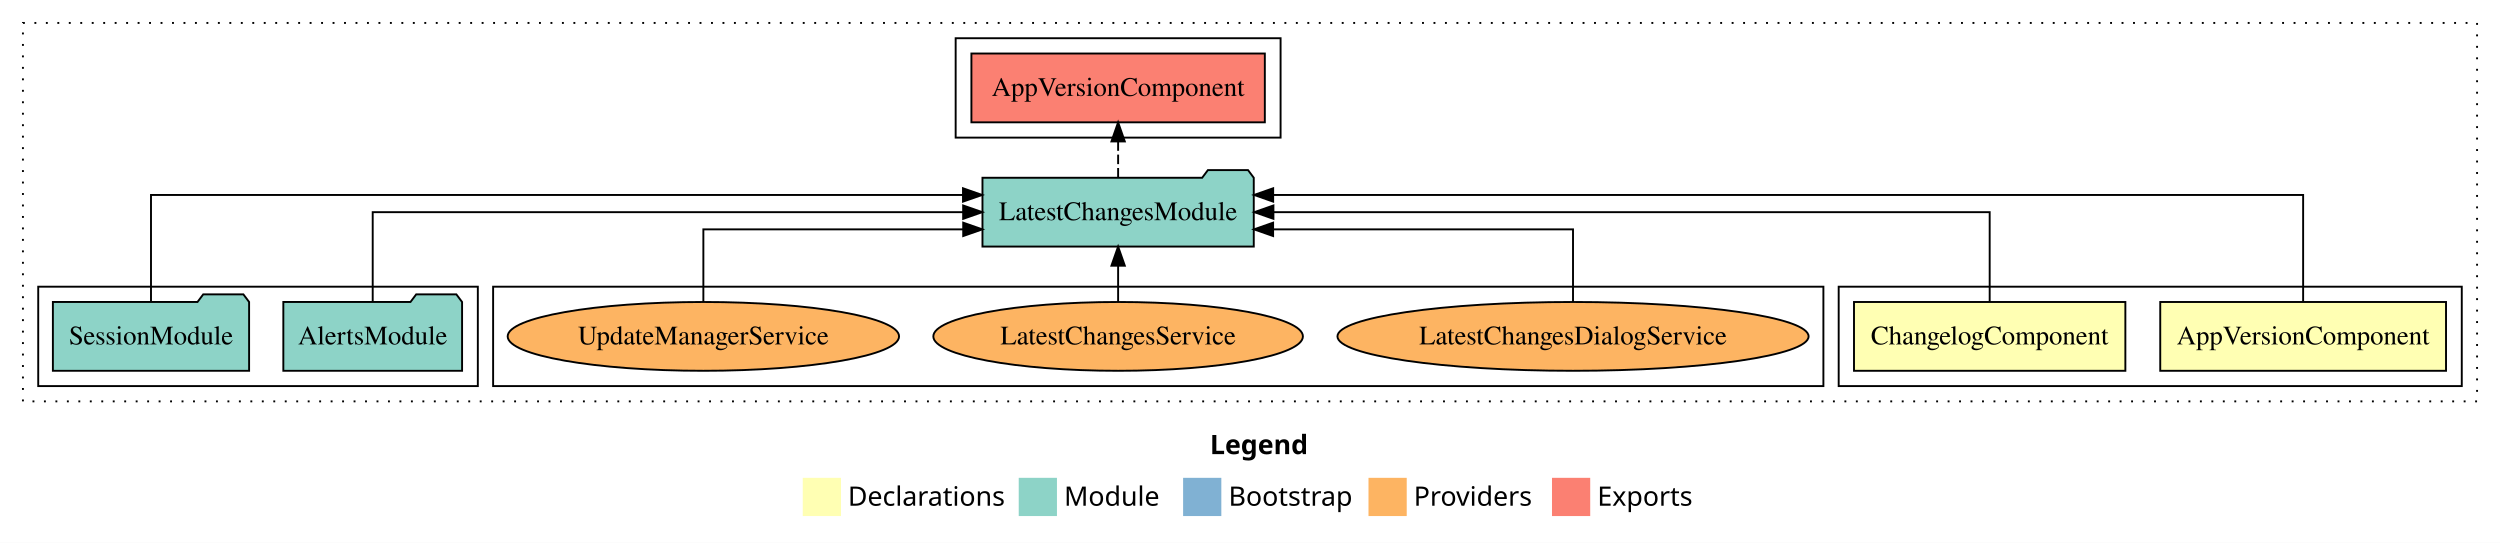
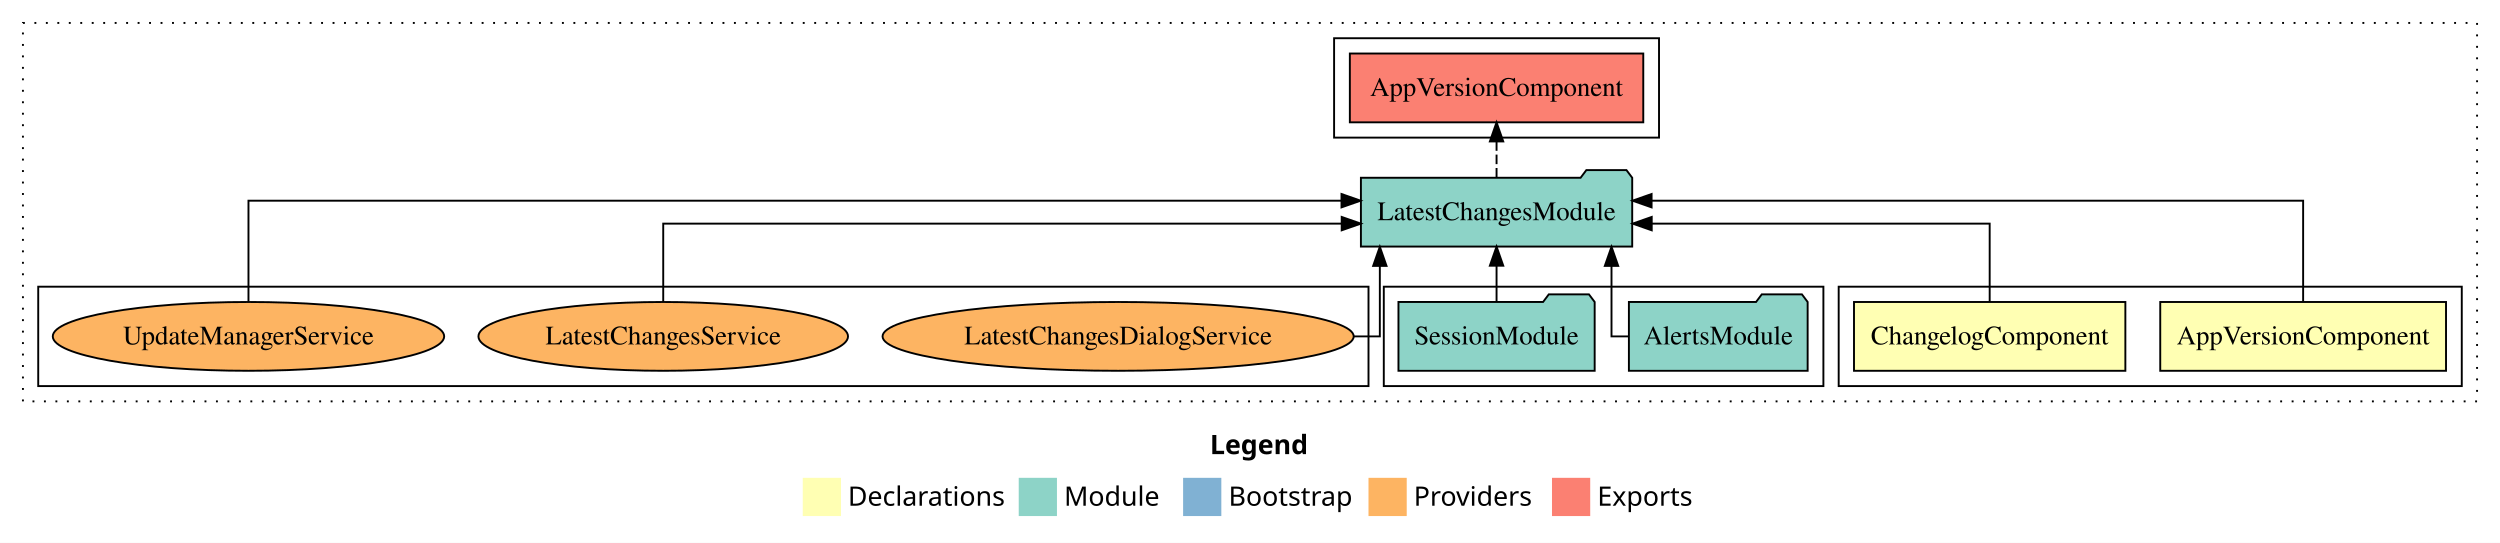
<svg xmlns="http://www.w3.org/2000/svg" width="1308pt" height="284pt" viewBox="0.00 0.00 1308.00 284.00">
  <g id="graph0" class="graph" transform="scale(1 1) rotate(0) translate(4 280)">
    <polygon fill="white" stroke="transparent" points="-4,4 -4,-280 1304,-280 1304,4 -4,4" />
    <text text-anchor="start" x="629.01" y="-42.4" font-family="sans-serif" font-weight="bold" font-size="14.00">Legend</text>
    <polygon fill="#ffffb3" stroke="transparent" points="416,-10 416,-30 436,-30 436,-10 416,-10" />
    <text text-anchor="start" x="439.63" y="-15.4" font-family="sans-serif" font-size="14.00">  Declarations</text>
    <polygon fill="#8dd3c7" stroke="transparent" points="529,-10 529,-30 549,-30 549,-10 529,-10" />
    <text text-anchor="start" x="552.73" y="-15.4" font-family="sans-serif" font-size="14.00">  Module</text>
    <polygon fill="#80b1d3" stroke="transparent" points="615,-10 615,-30 635,-30 635,-10 615,-10" />
    <text text-anchor="start" x="638.78" y="-15.4" font-family="sans-serif" font-size="14.00">  Bootstrap</text>
    <polygon fill="#fdb462" stroke="transparent" points="712,-10 712,-30 732,-30 732,-10 712,-10" />
    <text text-anchor="start" x="735.67" y="-15.4" font-family="sans-serif" font-size="14.00">  Providers</text>
    <polygon fill="#fb8072" stroke="transparent" points="808,-10 808,-30 828,-30 828,-10 808,-10" />
    <text text-anchor="start" x="831.73" y="-15.4" font-family="sans-serif" font-size="14.00">  Exports</text>
    <g id="clust1" class="cluster">
      <polygon fill="none" stroke="black" stroke-dasharray="1,5" points="8,-70 8,-268 1292,-268 1292,-70 8,-70" />
    </g>
-     <g id="clust6" class="cluster">
-       <polygon fill="none" stroke="black" points="496,-208 496,-260 666,-260 666,-208 496,-208" />
-     </g>
    <g id="clust2" class="cluster">
      <polygon fill="none" stroke="black" points="958,-78 958,-130 1284,-130 1284,-78 958,-78" />
    </g>
-     <g id="clust8" class="cluster">
-       <polygon fill="none" stroke="black" points="254,-78 254,-130 950,-130 950,-78 254,-78" />
+     <g id="clust6" class="cluster">
+       <polygon fill="none" stroke="black" points="694,-208 694,-260 864,-260 864,-208 694,-208" />
    </g>
    <g id="clust5" class="cluster">
-       <polygon fill="none" stroke="black" points="16,-78 16,-130 246,-130 246,-78 16,-78" />
+       <polygon fill="none" stroke="black" points="720,-78 720,-130 950,-130 950,-78 720,-78" />
+     </g>
+     <g id="clust8" class="cluster">
+       <polygon fill="none" stroke="black" points="16,-78 16,-130 712,-130 712,-78 16,-78" />
    </g>
    <g id="node1" class="node">
      <polygon fill="#ffffb3" stroke="black" points="1275.76,-122 1126.24,-122 1126.24,-86 1275.76,-86 1275.76,-122" />
      <text text-anchor="middle" x="1201" y="-99.8" font-family="Times,serif" font-size="14.00">AppVersionComponent</text>
    </g>
    <g id="node3" class="node">
-       <polygon fill="#8dd3c7" stroke="black" points="651.97,-187 648.97,-191 627.97,-191 624.97,-187 510.03,-187 510.03,-151 651.97,-151 651.97,-187" />
-       <text text-anchor="middle" x="581" y="-164.8" font-family="Times,serif" font-size="14.00">LatestChangesModule</text>
+       <polygon fill="#8dd3c7" stroke="black" points="849.97,-187 846.97,-191 825.97,-191 822.97,-187 708.03,-187 708.03,-151 849.97,-151 849.97,-187" />
+       <text text-anchor="middle" x="779" y="-164.8" font-family="Times,serif" font-size="14.00">LatestChangesModule</text>
    </g>
    <g id="edge1" class="edge">
-       <path fill="none" stroke="black" d="M1201,-122.29C1201,-144.21 1201,-178 1201,-178 1201,-178 662.12,-178 662.12,-178" />
-       <polygon fill="black" stroke="black" points="662.12,-174.5 652.12,-178 662.12,-181.5 662.12,-174.5" />
+       <path fill="none" stroke="black" d="M1201,-122.28C1201,-143.32 1201,-175 1201,-175 1201,-175 860.11,-175 860.11,-175" />
+       <polygon fill="black" stroke="black" points="860.11,-171.5 850.11,-175 860.11,-178.5 860.11,-171.5" />
    </g>
    <g id="node2" class="node">
      <polygon fill="#ffffb3" stroke="black" points="1107.99,-122 966.01,-122 966.01,-86 1107.99,-86 1107.99,-122" />
      <text text-anchor="middle" x="1037" y="-99.8" font-family="Times,serif" font-size="14.00">ChangelogComponent</text>
    </g>
    <g id="edge2" class="edge">
-       <path fill="none" stroke="black" d="M1037,-122.11C1037,-141.34 1037,-169 1037,-169 1037,-169 662.25,-169 662.25,-169" />
-       <polygon fill="black" stroke="black" points="662.25,-165.5 652.25,-169 662.25,-172.5 662.25,-165.5" />
+       <path fill="none" stroke="black" d="M1037,-122.02C1037,-139.37 1037,-163 1037,-163 1037,-163 860.18,-163 860.18,-163" />
+       <polygon fill="black" stroke="black" points="860.18,-159.5 850.18,-163 860.18,-166.5 860.18,-159.5" />
    </g>
    <g id="node6" class="node">
-       <polygon fill="#fb8072" stroke="black" points="657.76,-252 504.24,-252 504.24,-216 657.76,-216 657.76,-252" />
-       <text text-anchor="middle" x="581" y="-229.8" font-family="Times,serif" font-size="14.00">AppVersionComponent </text>
+       <polygon fill="#fb8072" stroke="black" points="855.76,-252 702.24,-252 702.24,-216 855.76,-216 855.76,-252" />
+       <text text-anchor="middle" x="779" y="-229.8" font-family="Times,serif" font-size="14.00">AppVersionComponent </text>
    </g>
    <g id="edge5" class="edge">
-       <path fill="none" stroke="black" stroke-dasharray="5,2" d="M581,-187.11C581,-187.11 581,-205.99 581,-205.99" />
-       <polygon fill="black" stroke="black" points="577.5,-205.99 581,-215.99 584.5,-205.99 577.5,-205.99" />
+       <path fill="none" stroke="black" stroke-dasharray="5,2" d="M779,-187.11C779,-187.11 779,-205.99 779,-205.99" />
+       <polygon fill="black" stroke="black" points="775.5,-205.99 779,-215.99 782.5,-205.99 775.5,-205.99" />
    </g>
    <g id="node4" class="node">
-       <polygon fill="#8dd3c7" stroke="black" points="237.76,-122 234.76,-126 213.76,-126 210.76,-122 144.24,-122 144.24,-86 237.76,-86 237.76,-122" />
-       <text text-anchor="middle" x="191" y="-99.8" font-family="Times,serif" font-size="14.00">AlertsModule</text>
+       <polygon fill="#8dd3c7" stroke="black" points="941.76,-122 938.76,-126 917.76,-126 914.76,-122 848.24,-122 848.24,-86 941.76,-86 941.76,-122" />
+       <text text-anchor="middle" x="895" y="-99.8" font-family="Times,serif" font-size="14.00">AlertsModule</text>
    </g>
    <g id="edge3" class="edge">
-       <path fill="none" stroke="black" d="M191,-122.11C191,-141.34 191,-169 191,-169 191,-169 499.92,-169 499.92,-169" />
-       <polygon fill="black" stroke="black" points="499.92,-172.5 509.92,-169 499.92,-165.5 499.92,-172.5" />
+       <path fill="none" stroke="black" d="M848.12,-104C842.74,-104 839.14,-104 839.14,-104 839.14,-104 839.14,-140.89 839.14,-140.89" />
+       <polygon fill="black" stroke="black" points="835.64,-140.89 839.14,-150.89 842.64,-140.89 835.64,-140.89" />
    </g>
    <g id="node5" class="node">
-       <polygon fill="#8dd3c7" stroke="black" points="126.33,-122 123.33,-126 102.33,-126 99.33,-122 23.67,-122 23.67,-86 126.33,-86 126.33,-122" />
-       <text text-anchor="middle" x="75" y="-99.8" font-family="Times,serif" font-size="14.00">SessionModule</text>
+       <polygon fill="#8dd3c7" stroke="black" points="830.33,-122 827.33,-126 806.33,-126 803.33,-122 727.67,-122 727.67,-86 830.33,-86 830.33,-122" />
+       <text text-anchor="middle" x="779" y="-99.8" font-family="Times,serif" font-size="14.00">SessionModule</text>
    </g>
    <g id="edge4" class="edge">
-       <path fill="none" stroke="black" d="M75,-122.29C75,-144.21 75,-178 75,-178 75,-178 499.84,-178 499.84,-178" />
-       <polygon fill="black" stroke="black" points="499.84,-181.5 509.84,-178 499.84,-174.5 499.84,-181.5" />
+       <path fill="none" stroke="black" d="M779,-122.11C779,-122.11 779,-140.99 779,-140.99" />
+       <polygon fill="black" stroke="black" points="775.5,-140.99 779,-150.99 782.5,-140.99 775.5,-140.99" />
    </g>
    <g id="node7" class="node">
-       <ellipse fill="#fdb462" stroke="black" cx="819" cy="-104" rx="123.25" ry="18" />
-       <text text-anchor="middle" x="819" y="-99.8" font-family="Times,serif" font-size="14.00">LatestChangesDialogService</text>
+       <ellipse fill="#fdb462" stroke="black" cx="581" cy="-104" rx="123.25" ry="18" />
+       <text text-anchor="middle" x="581" y="-99.8" font-family="Times,serif" font-size="14.00">LatestChangesDialogService</text>
    </g>
    <g id="edge6" class="edge">
-       <path fill="none" stroke="black" d="M819,-122.03C819,-138.4 819,-160 819,-160 819,-160 662.09,-160 662.09,-160" />
-       <polygon fill="black" stroke="black" points="662.09,-156.5 652.09,-160 662.09,-163.5 662.09,-156.5" />
+       <path fill="none" stroke="black" d="M704.3,-104C712.7,-104 717.93,-104 717.93,-104 717.93,-104 717.93,-140.89 717.93,-140.89" />
+       <polygon fill="black" stroke="black" points="714.43,-140.89 717.93,-150.89 721.43,-140.89 714.43,-140.89" />
    </g>
    <g id="node8" class="node">
-       <ellipse fill="#fdb462" stroke="black" cx="581" cy="-104" rx="96.68" ry="18" />
-       <text text-anchor="middle" x="581" y="-99.8" font-family="Times,serif" font-size="14.00">LatestChangesService</text>
+       <ellipse fill="#fdb462" stroke="black" cx="343" cy="-104" rx="96.68" ry="18" />
+       <text text-anchor="middle" x="343" y="-99.8" font-family="Times,serif" font-size="14.00">LatestChangesService</text>
    </g>
    <g id="edge7" class="edge">
-       <path fill="none" stroke="black" d="M581,-122.11C581,-122.11 581,-140.99 581,-140.99" />
-       <polygon fill="black" stroke="black" points="577.5,-140.99 581,-150.99 584.5,-140.99 577.5,-140.99" />
+       <path fill="none" stroke="black" d="M343,-122.02C343,-139.37 343,-163 343,-163 343,-163 697.98,-163 697.98,-163" />
+       <polygon fill="black" stroke="black" points="697.98,-166.5 707.98,-163 697.98,-159.5 697.98,-166.5" />
    </g>
    <g id="node9" class="node">
-       <ellipse fill="#fdb462" stroke="black" cx="364" cy="-104" rx="102.39" ry="18" />
-       <text text-anchor="middle" x="364" y="-99.8" font-family="Times,serif" font-size="14.00">UpdateManagerService</text>
+       <ellipse fill="#fdb462" stroke="black" cx="126" cy="-104" rx="102.39" ry="18" />
+       <text text-anchor="middle" x="126" y="-99.8" font-family="Times,serif" font-size="14.00">UpdateManagerService</text>
    </g>
    <g id="edge8" class="edge">
-       <path fill="none" stroke="black" d="M364,-122.03C364,-138.4 364,-160 364,-160 364,-160 499.95,-160 499.95,-160" />
-       <polygon fill="black" stroke="black" points="499.95,-163.5 509.95,-160 499.95,-156.5 499.95,-163.5" />
+       <path fill="none" stroke="black" d="M126,-122.28C126,-143.32 126,-175 126,-175 126,-175 697.87,-175 697.87,-175" />
+       <polygon fill="black" stroke="black" points="697.87,-178.5 707.87,-175 697.87,-171.5 697.87,-178.5" />
    </g>
  </g>
</svg>
